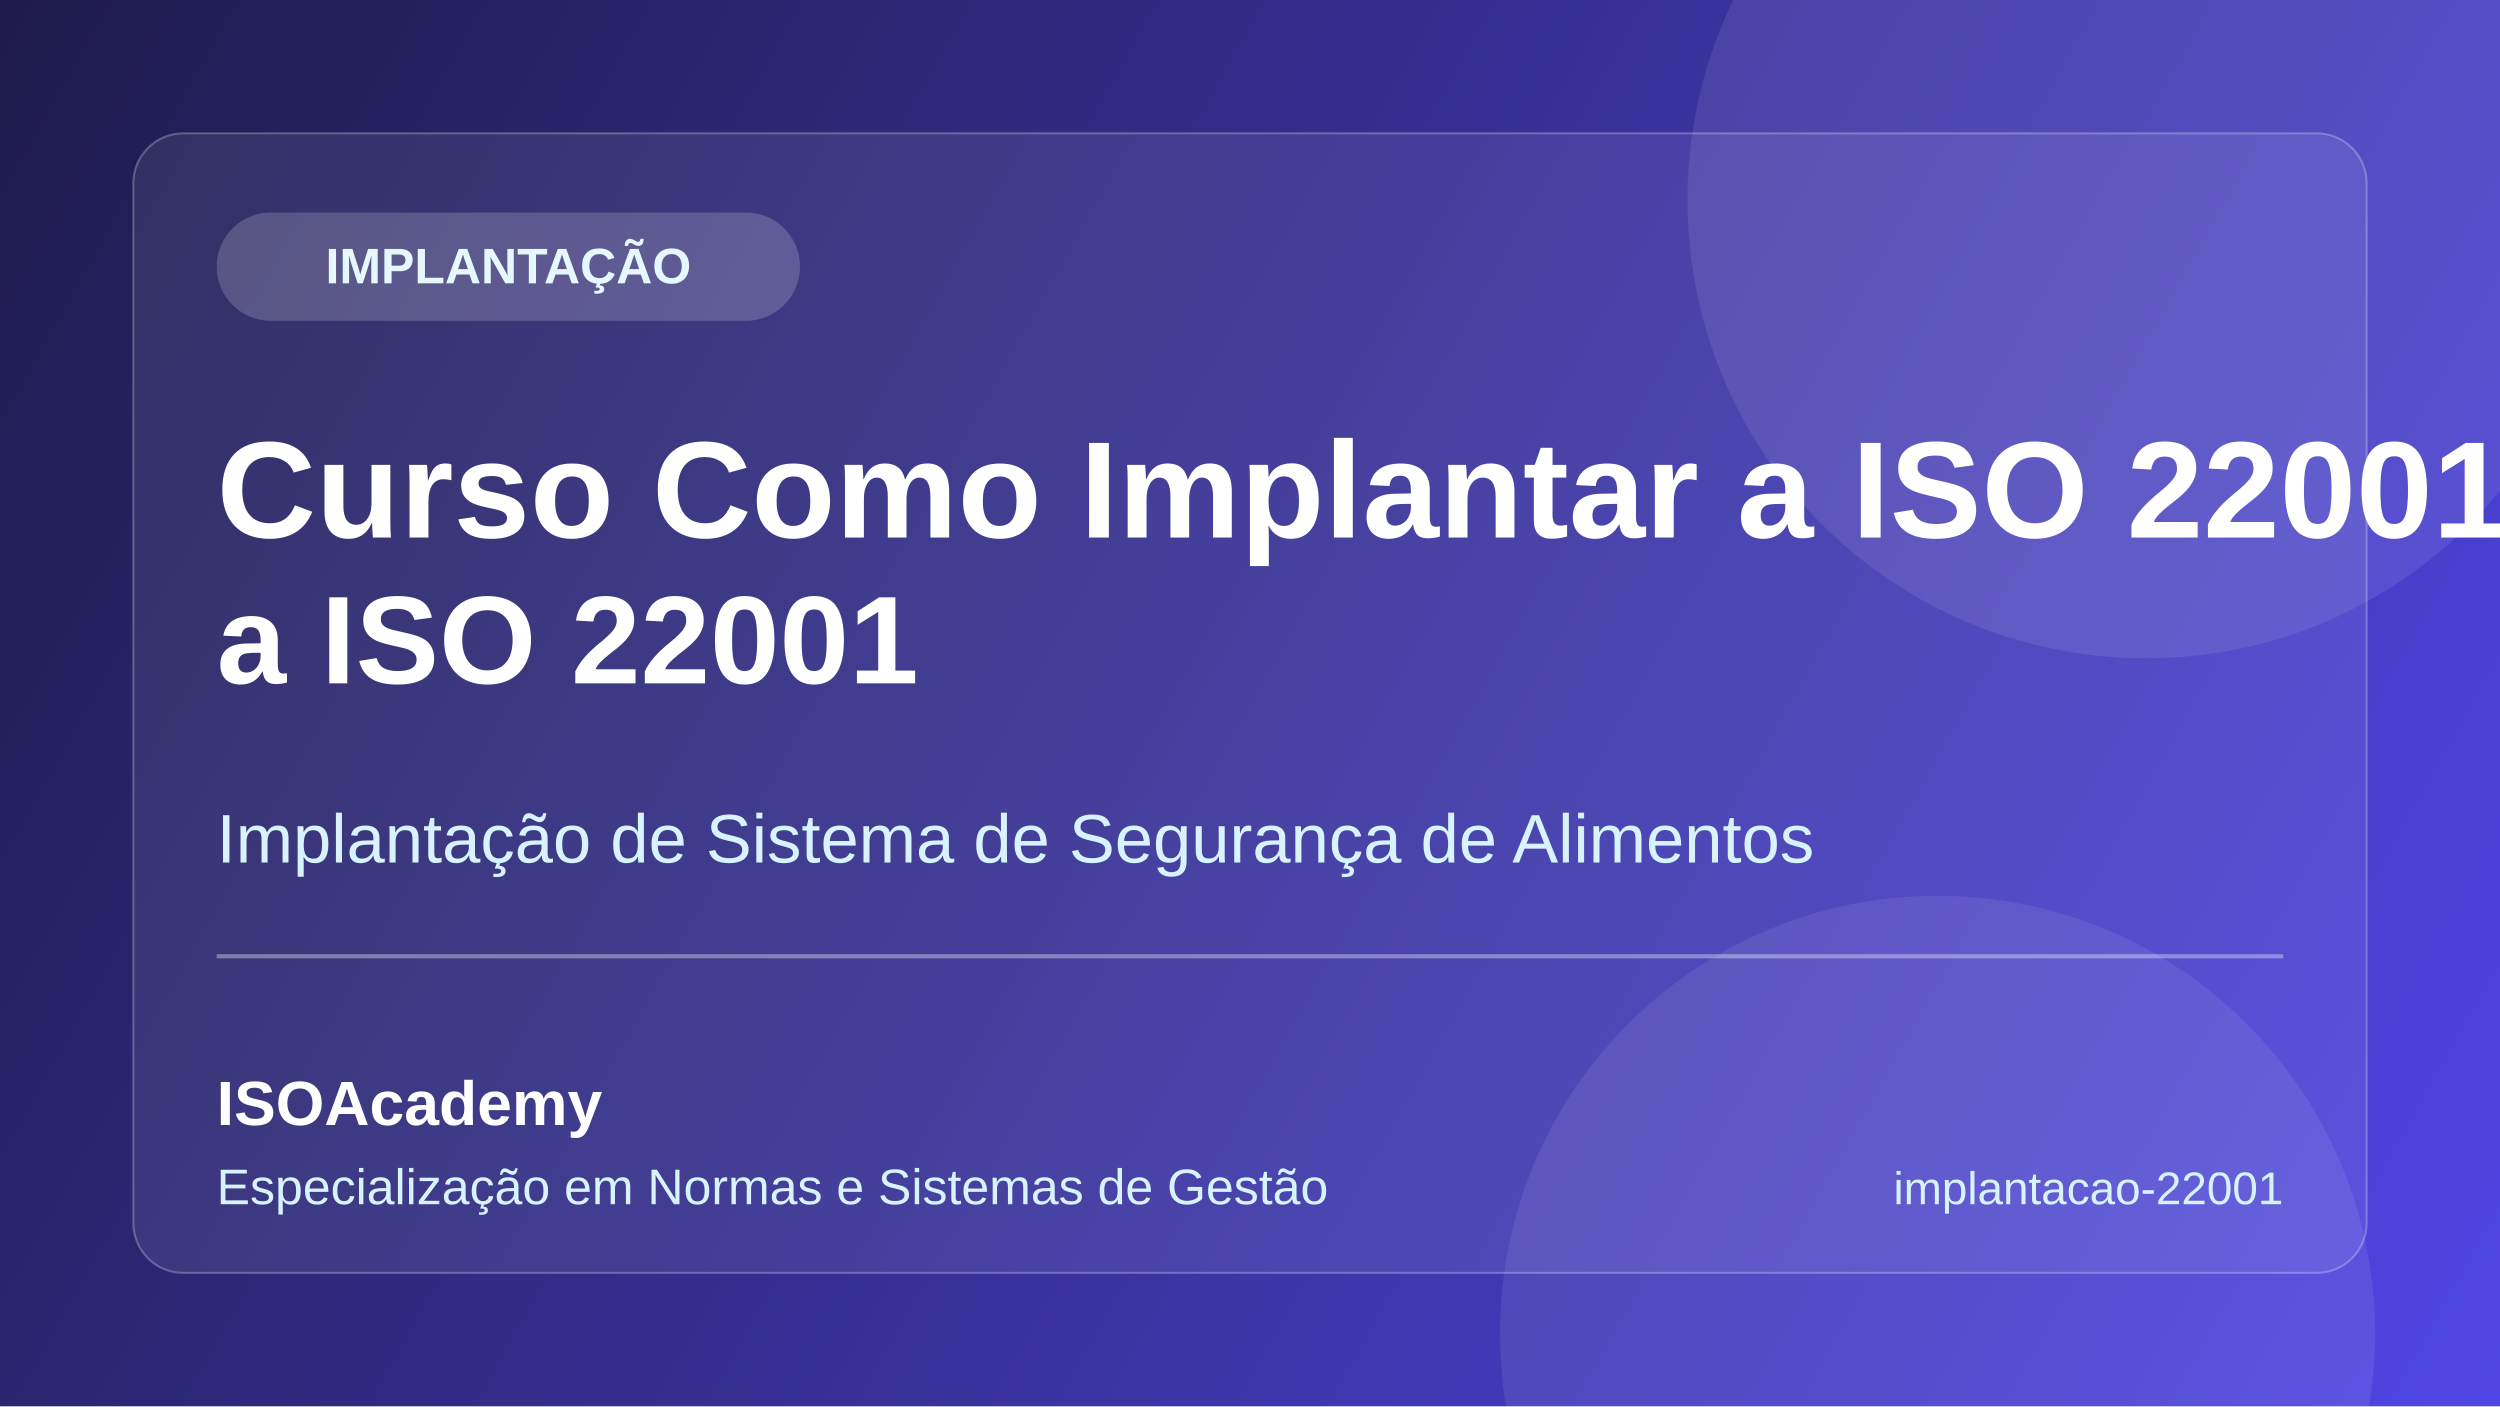
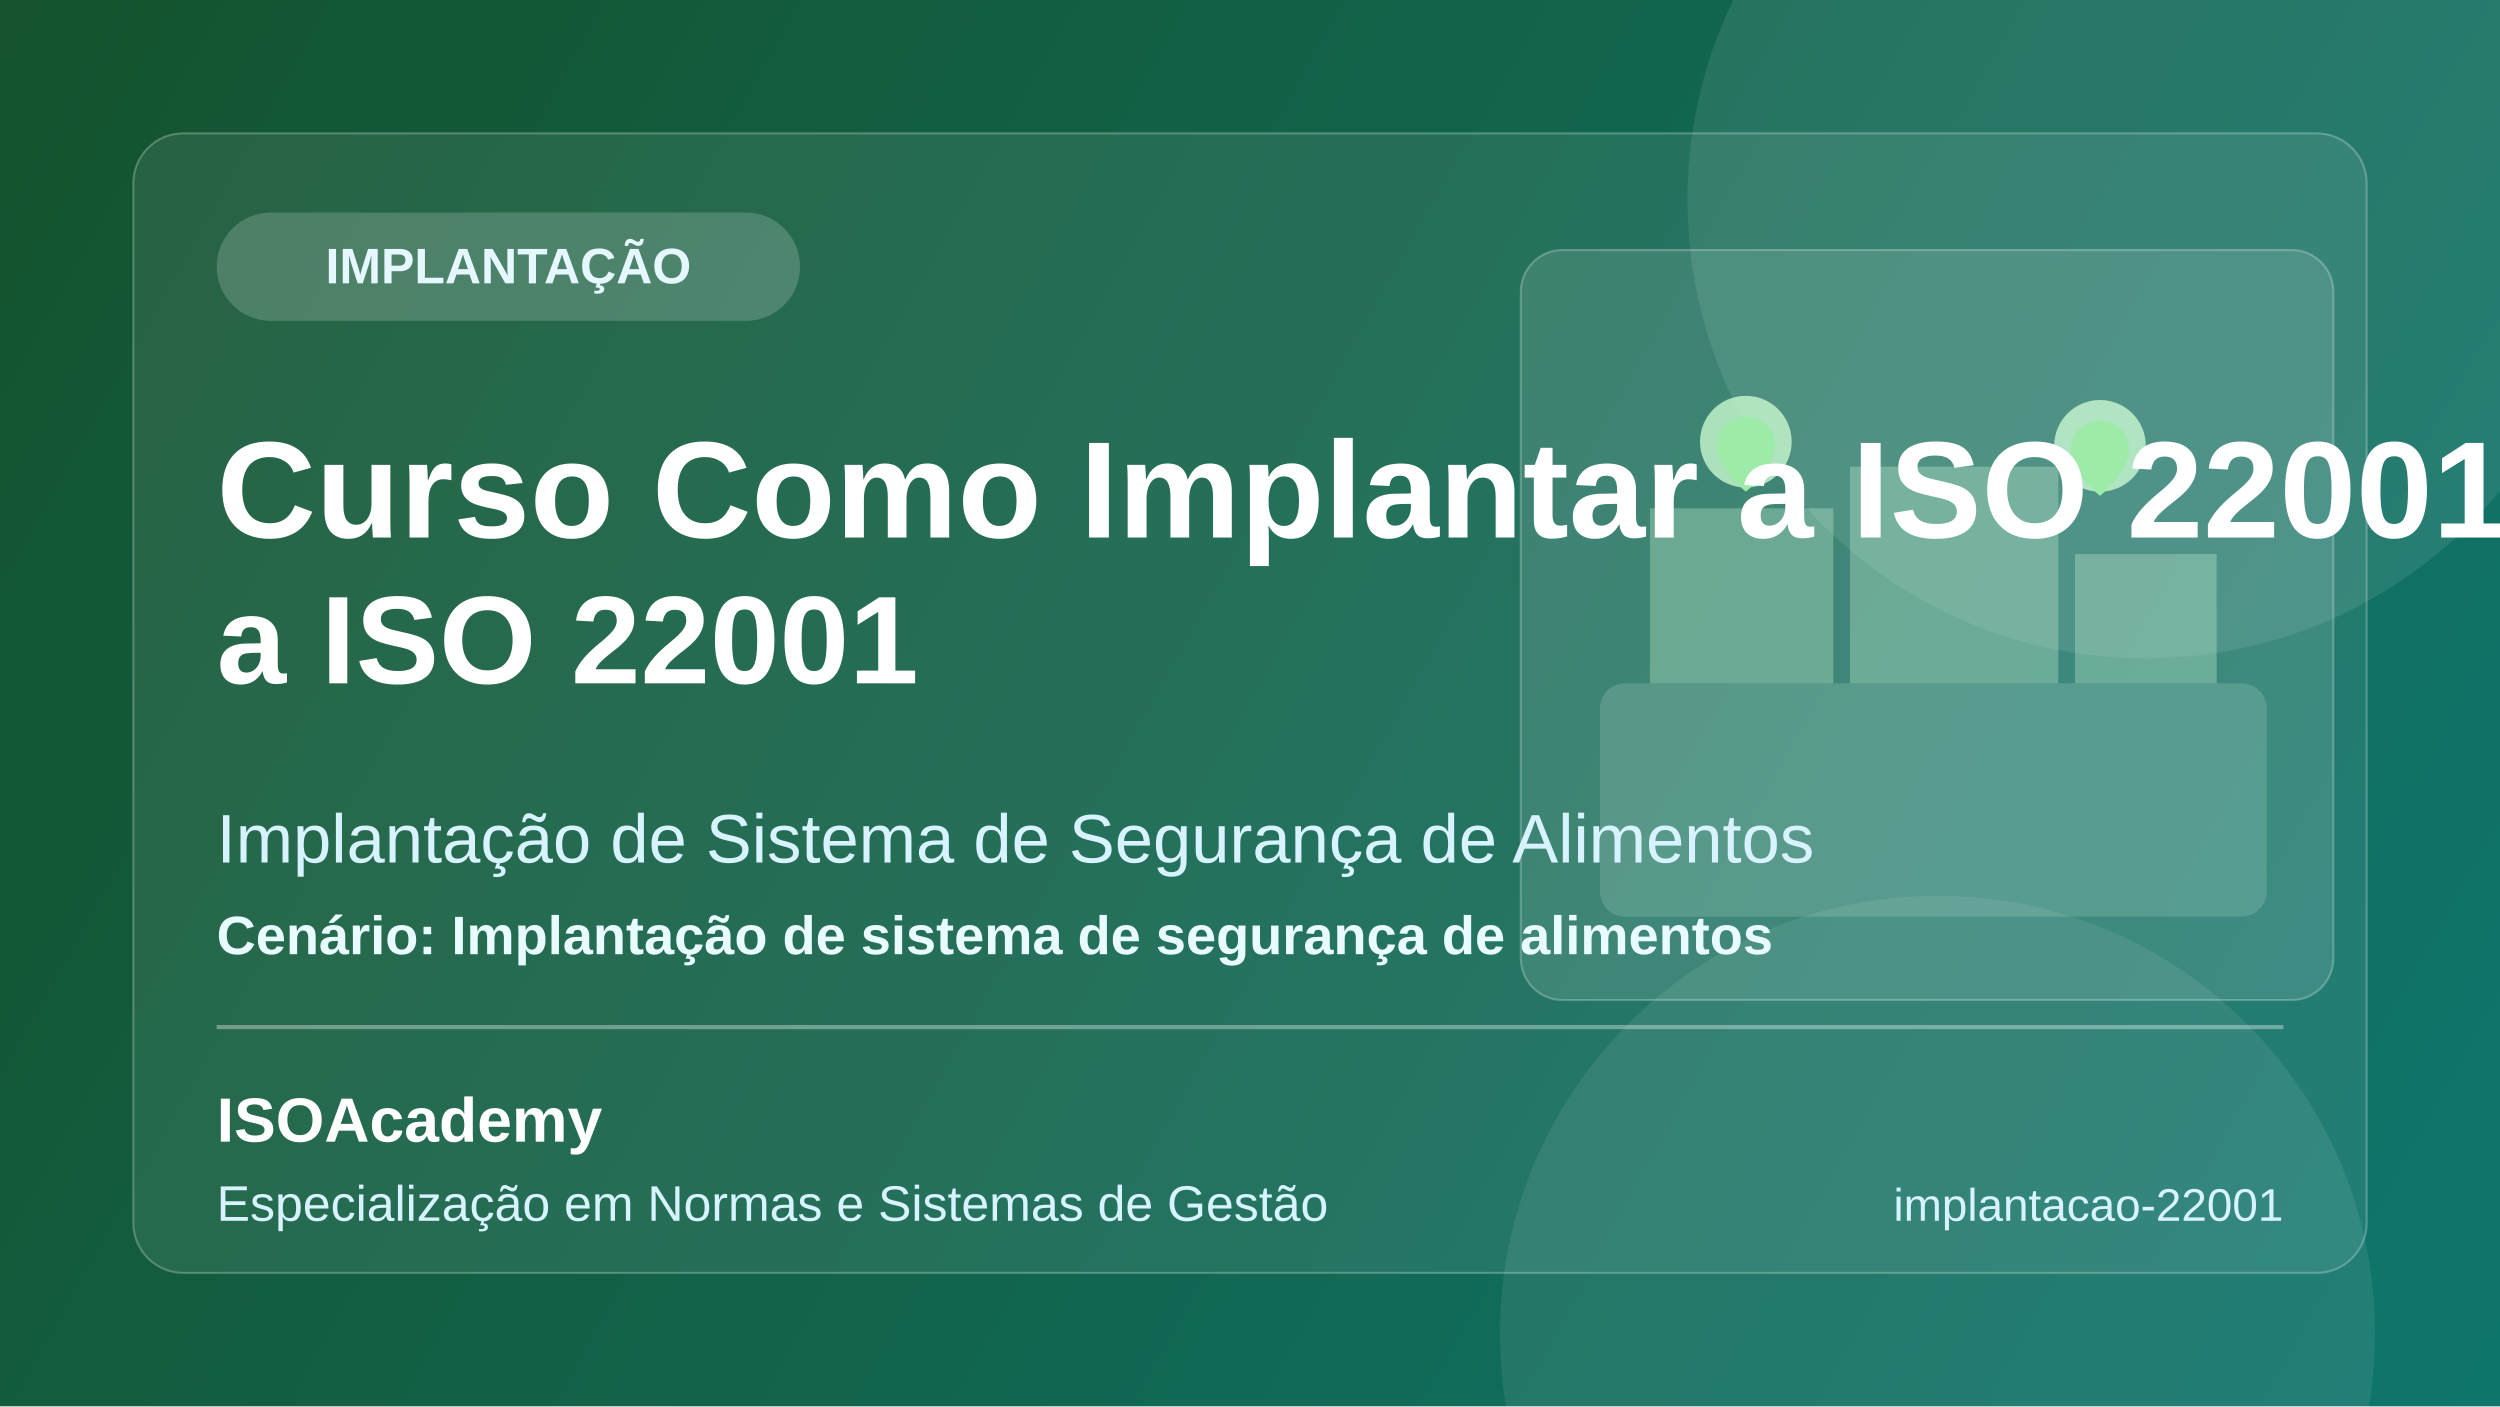
<svg xmlns="http://www.w3.org/2000/svg" width="1200" height="675" viewBox="0 0 1200 675" fill="none">
  <defs>
    <linearGradient id="bg" x1="0" y1="0" x2="1200" y2="675" gradientUnits="userSpaceOnUse">
-       <stop stop-color="#1E1B4B" />
-       <stop offset="1" stop-color="#4F46E5" />
+       <stop stop-color="#14532D" />
+       <stop offset="1" stop-color="#0F766E" />
    </linearGradient>
  </defs>
  <rect width="1200" height="675" fill="url(#bg)" />
  <circle cx="1030" cy="96" r="220" fill="#ffffff" fill-opacity="0.09" />
  <circle cx="930" cy="640" r="210" fill="#ffffff" fill-opacity="0.08" />
  <rect x="64" y="64" width="1072" height="547" rx="24" fill="#ffffff" fill-opacity="0.08" stroke="#ffffff" stroke-opacity="0.25" />
+   <rect x="730" y="120" width="390" height="360" rx="20" fill="#ffffff" fill-opacity="0.12" stroke="#ffffff" stroke-opacity="0.25" />
+   <rect x="768" y="328" width="320" height="112" rx="12" fill="#ECFFEF" fill-opacity="0.16" />
+   <rect x="792" y="244" width="88" height="84" fill="#D7FDDC" fill-opacity="0.30" />
+   <rect x="888" y="224" width="100" height="104" fill="#D7FDDC" fill-opacity="0.30" />
+   <rect x="996" y="266" width="68" height="62" fill="#D7FDDC" fill-opacity="0.30" />
+   <circle cx="838" cy="212" r="22" fill="#C8F9D0" fill-opacity="0.8" />
+   <circle cx="1008" cy="214" r="22" fill="#C8F9D0" fill-opacity="0.8" />
+   <path d="M838 200C846 200 852 206 852 214C852 225 838 236 838 236C838 236 824 225 824 214C824 206 830 200 838 200Z" fill="#9EEAA8" />
+   <path d="M1008 202C1016 202 1022 208 1022 216C1022 227 1008 238 1008 238C1008 238 994 227 994 216C994 208 1000 202 1008 202Z" fill="#9EEAA8" />
  <rect x="104" y="102" width="280" height="52" rx="26" fill="#ffffff" fill-opacity="0.18" />
  <text x="244" y="136" fill="#E6F8FF" font-family="Arial, Helvetica, sans-serif" font-size="24" font-weight="700" text-anchor="middle">IMPLANTAÇÃO</text>
  <text x="104" y="258" fill="#ffffff" font-family="Arial, Helvetica, sans-serif" font-size="66" font-weight="800">Curso Como Implantar a ISO 22001</text>
  <text x="104" y="328" fill="#ffffff" font-family="Arial, Helvetica, sans-serif" font-size="60" font-weight="700">a ISO 22001</text>
  <text x="104" y="414" fill="#D7F3FF" font-family="Arial, Helvetica, sans-serif" font-size="33" font-weight="500">Implantação de Sistema de Segurança de Alimentos</text>
-   <rect x="104" y="458" width="992" height="2" fill="#ffffff" fill-opacity="0.35" />
-   <text x="104" y="540" fill="#ffffff" font-family="Arial, Helvetica, sans-serif" font-size="30" font-weight="700">ISOAcademy</text>
-   <text x="104" y="578" fill="#D7F3FF" font-family="Arial, Helvetica, sans-serif" font-size="24">Especialização em Normas e Sistemas de Gestão</text>
-   <text x="1096" y="578" fill="#D7F3FF" font-family="Arial, Helvetica, sans-serif" font-size="22" text-anchor="end">implantacao-22001</text>
+   <text x="104" y="458" fill="#E8FBFF" font-family="Arial, Helvetica, sans-serif" font-size="26" font-weight="600">Cenário: Implantação de sistema de segurança de alimentos</text>
+   <rect x="104" y="492" width="992" height="2" fill="#ffffff" fill-opacity="0.35" />
+   <text x="104" y="548" fill="#ffffff" font-family="Arial, Helvetica, sans-serif" font-size="30" font-weight="700">ISOAcademy</text>
+   <text x="104" y="586" fill="#D7F3FF" font-family="Arial, Helvetica, sans-serif" font-size="24">Especialização em Normas e Sistemas de Gestão</text>
+   <text x="1096" y="586" fill="#D7F3FF" font-family="Arial, Helvetica, sans-serif" font-size="22" text-anchor="end">implantacao-22001</text>
</svg>
